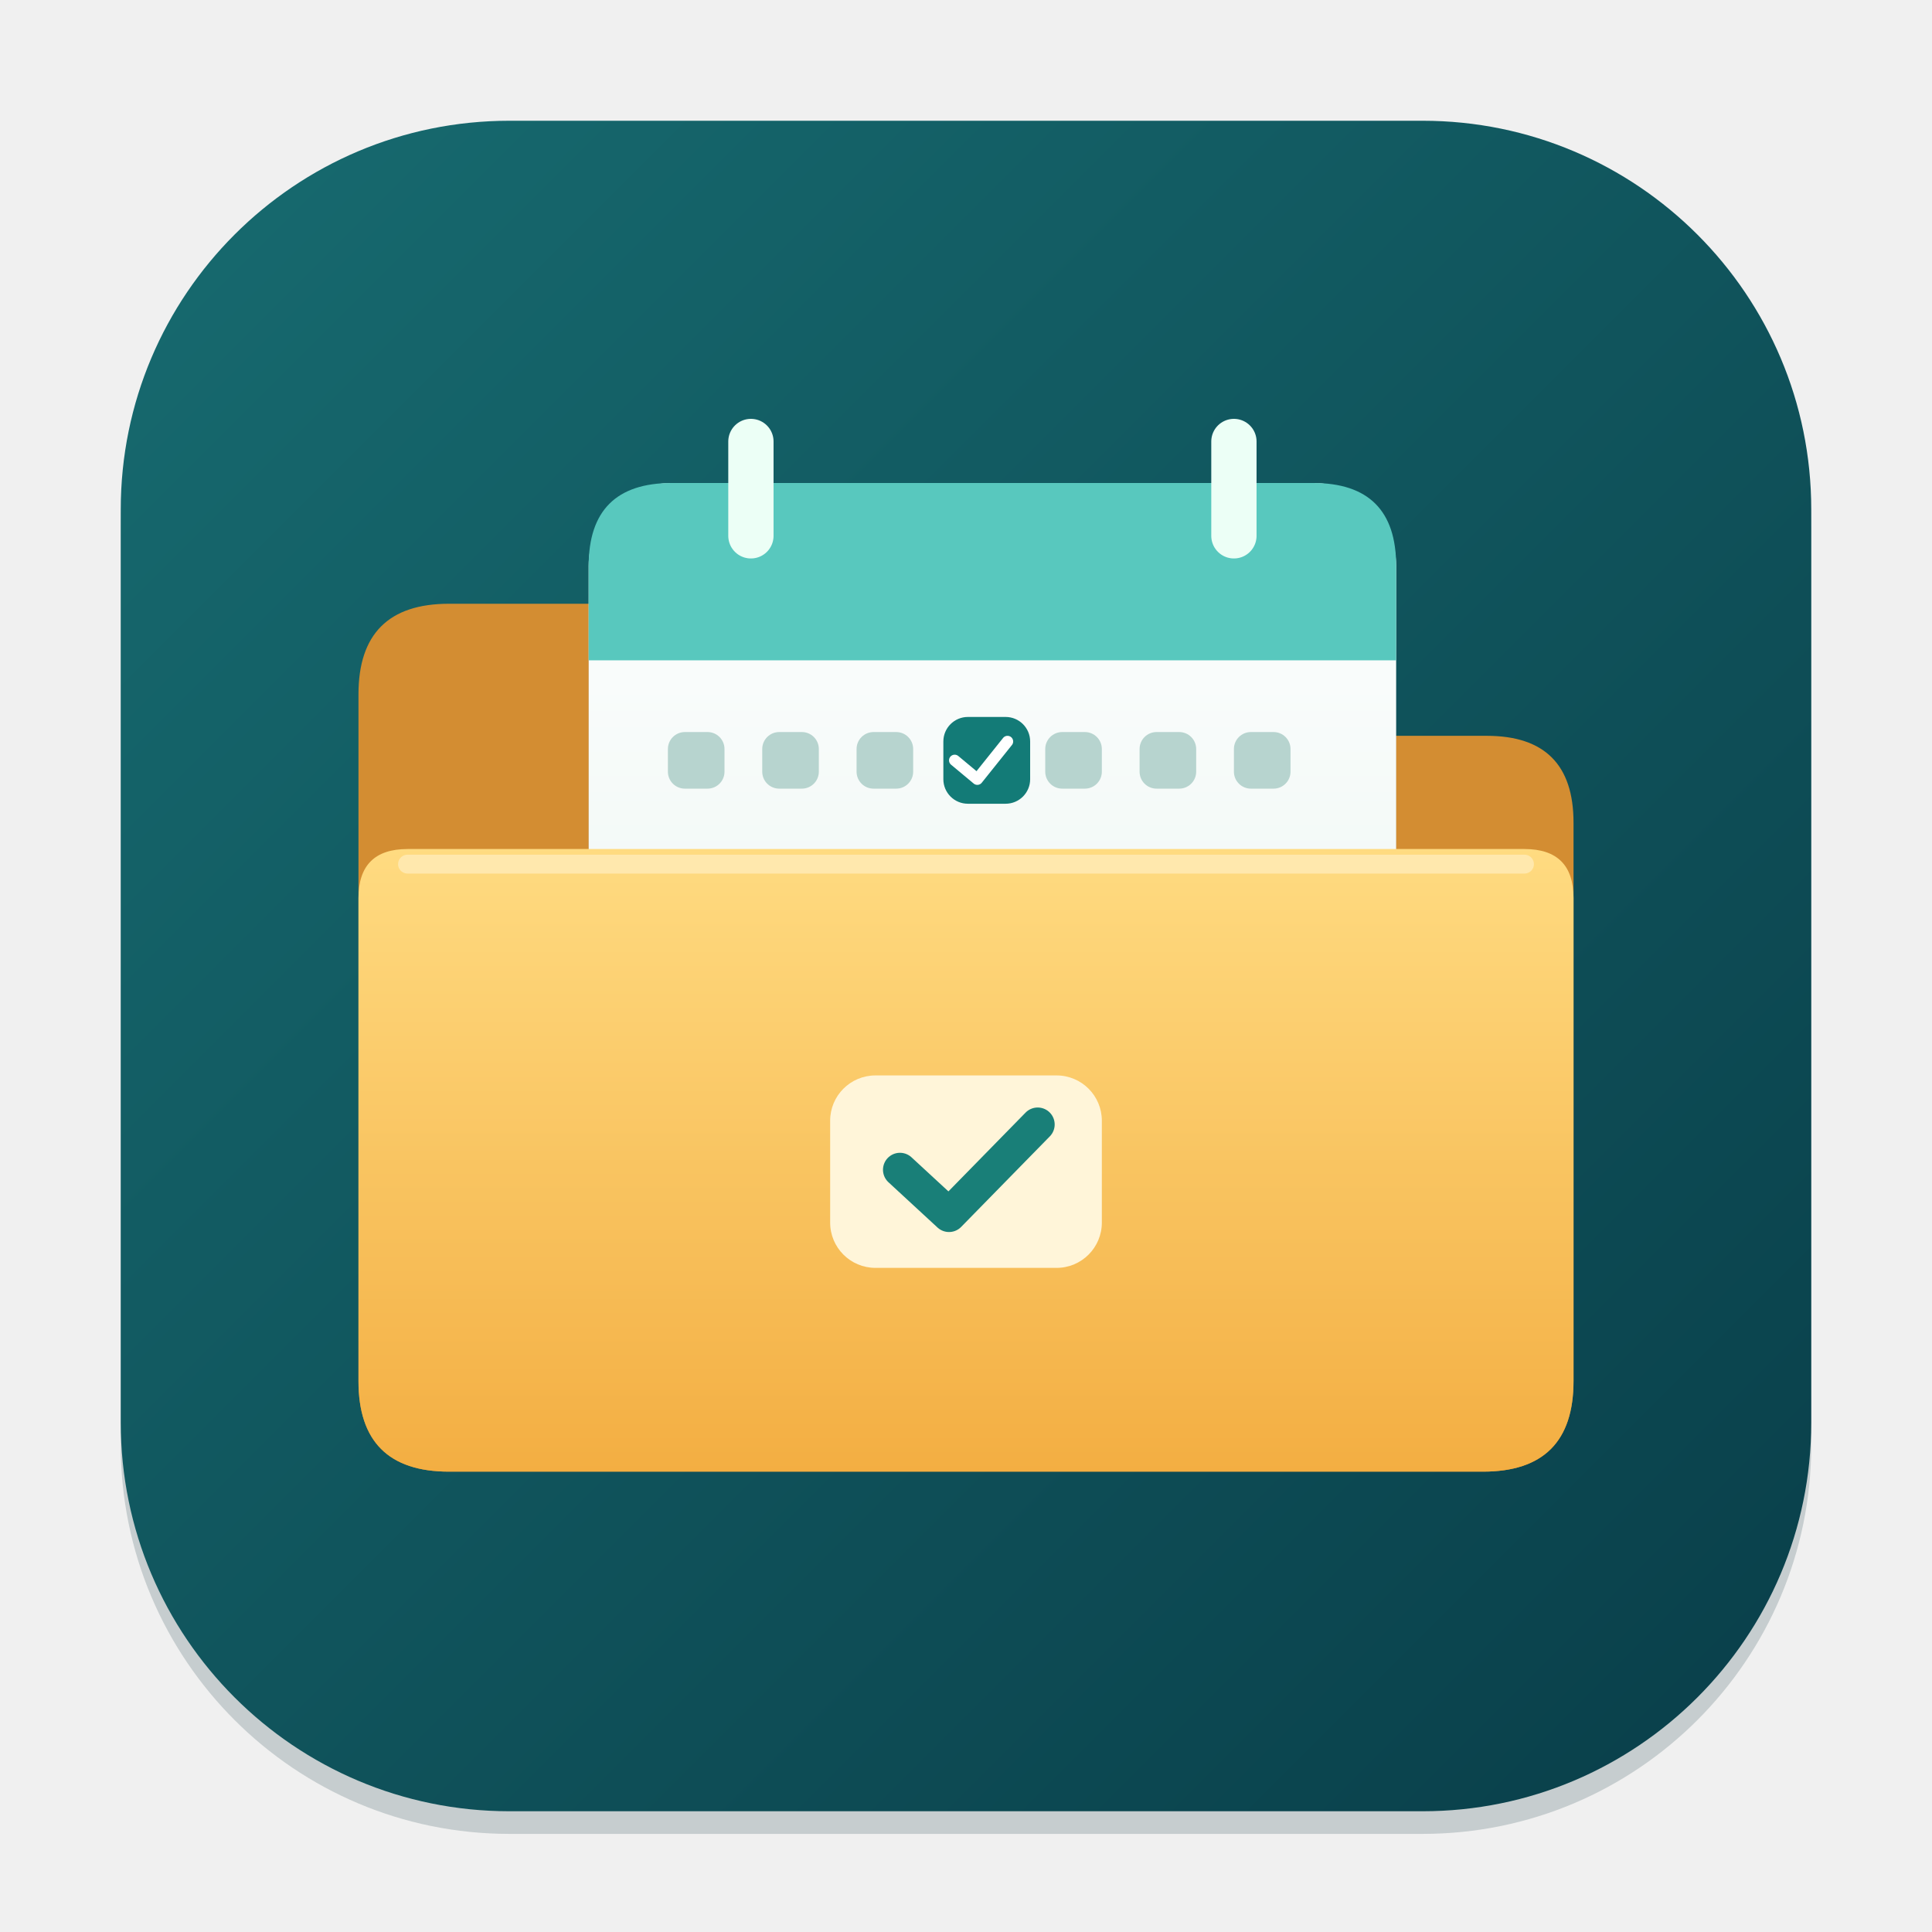
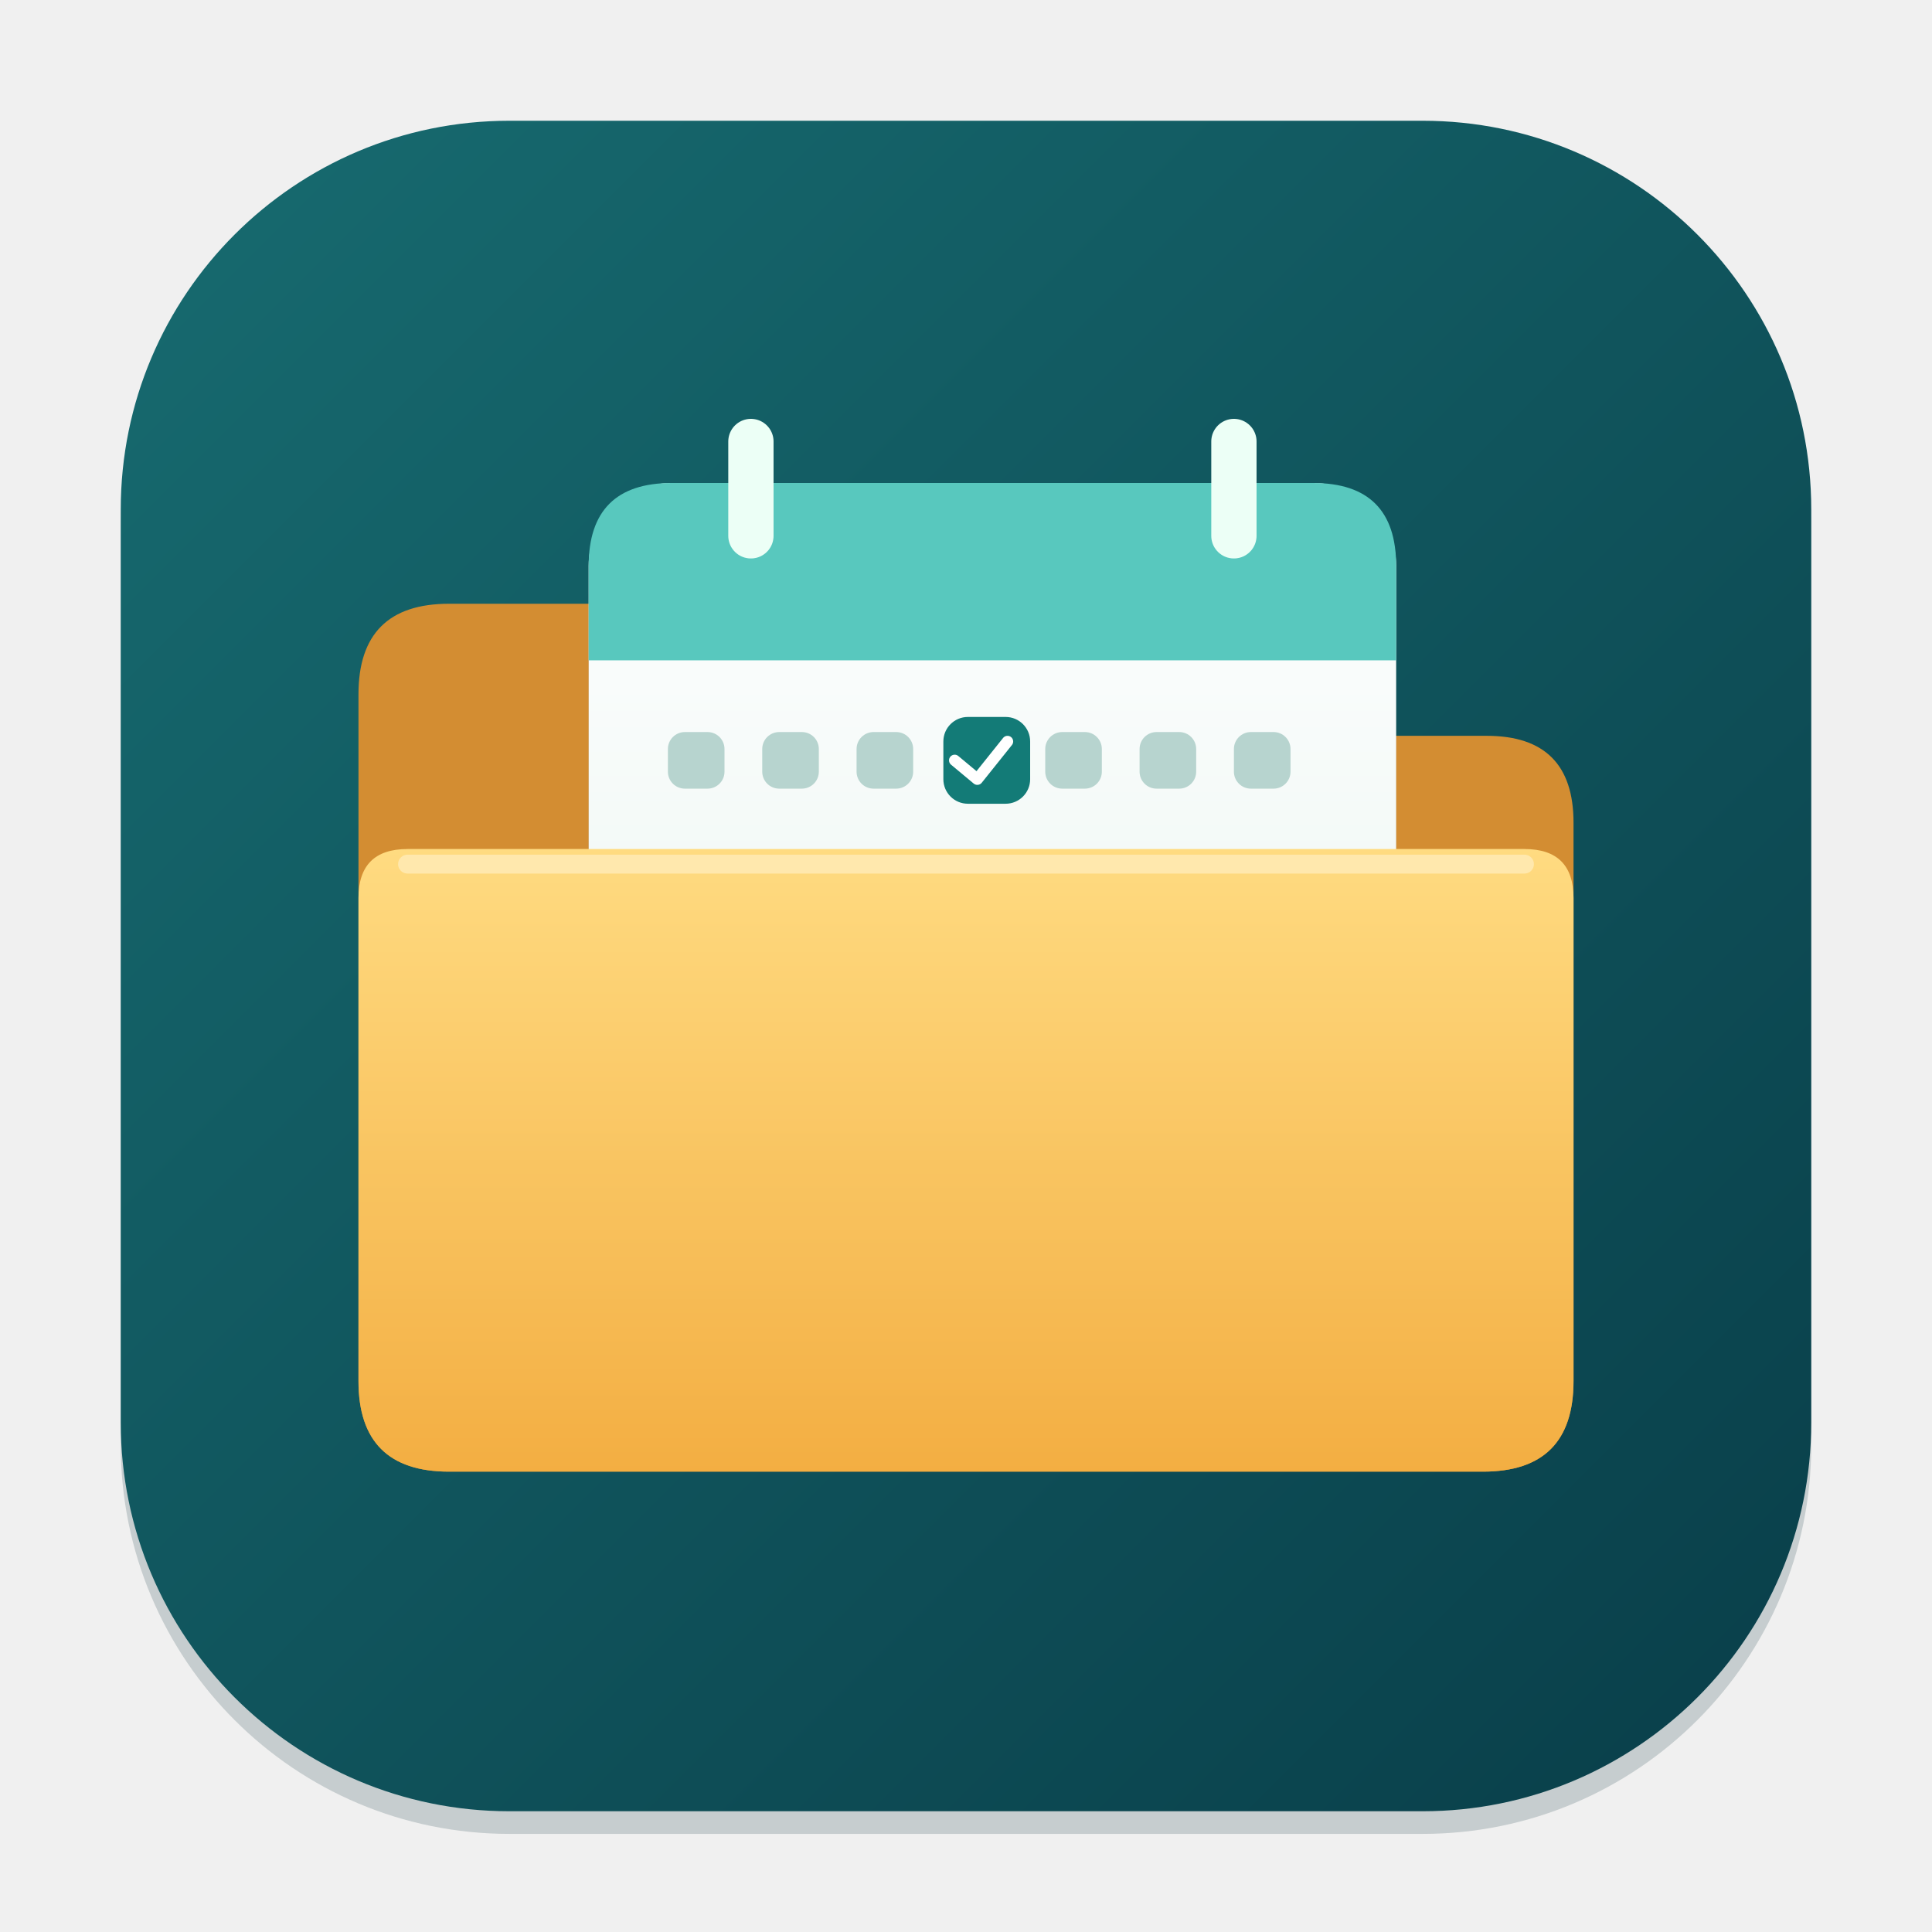
<svg xmlns="http://www.w3.org/2000/svg" width="1024" height="1024" viewBox="0 0 1024 1024">
  <defs>
    <linearGradient id="tile" x1="0" y1="0" x2="1" y2="1">
      <stop stop-color="#176B70" />
      <stop offset="1" stop-color="#093E49" />
    </linearGradient>
    <linearGradient id="folder" x1="0" y1="0" x2="0" y2="1">
      <stop stop-color="#FFDB81" />
      <stop offset="1" stop-color="#F3AE42" />
    </linearGradient>
    <linearGradient id="paper" x1="0" y1="0" x2="0" y2="1">
      <stop stop-color="#FFFFFF" />
      <stop offset="1" stop-color="#E7F3EF" />
    </linearGradient>
  </defs>
  <rect x="64" y="76" width="896" height="896" rx="206" fill="#062C35" opacity=".18" />
  <rect x="64" y="64" width="896" height="896" rx="206" fill="url(#tile)" />
-   <path d="M190 368 Q190 320 238 320 H378 Q400 320 414 339 L454 390 H788 Q834 390 834 436 V732 Q834 780 786 780 H238 Q190 780 190 732Z" fill="#D38D32" />
+   <path id="folder-back" d="M190 368 Q190 320 238 320 H378 Q400 320 414 339 L454 390 H788 Q834 390 834 436 V732 Q834 780 786 780 H238 Q190 780 190 732Z" fill="#D38D32" />
  <rect x="312" y="272" width="428" height="414" rx="44" fill="#062C35" opacity=".22" />
-   <rect x="312" y="256" width="428" height="414" rx="44" fill="url(#paper)" />
-   <path d="M356 256 H696 Q740 256 740 300 V350 H312 V300 Q312 256 356 256Z" fill="#58C8BE" />
-   <path d="M398 234 V284 M654 234 V284" stroke="#ECFFF6" stroke-width="24" stroke-linecap="round" />
-   <g fill="#B7D4CF">
-     <rect x="354" y="388" width="30" height="30" rx="9" />
-     <rect x="404" y="388" width="30" height="30" rx="9" />
-     <rect x="454" y="388" width="30" height="30" rx="9" />
-     <rect x="554" y="388" width="30" height="30" rx="9" />
-     <rect x="604" y="388" width="30" height="30" rx="9" />
-     <rect x="654" y="388" width="30" height="30" rx="9" />
+   <g id="calendar">
+     <rect x="312" y="256" width="428" height="414" rx="44" fill="url(#paper)" />
+     <path d="M356 256 H696 Q740 256 740 300 V350 H312 V300 Q312 256 356 256Z" fill="#58C8BE" />
+     <path d="M398 234 V284 M654 234 V284" stroke="#ECFFF6" stroke-width="24" stroke-linecap="round" />
+     <g fill="#B7D4CF">
+       <rect x="354" y="388" width="30" height="30" rx="9" />
+       <rect x="404" y="388" width="30" height="30" rx="9" />
+       <rect x="454" y="388" width="30" height="30" rx="9" />
+       <rect x="554" y="388" width="30" height="30" rx="9" />
+       <rect x="604" y="388" width="30" height="30" rx="9" />
+       <rect x="654" y="388" width="30" height="30" rx="9" />
+     </g>
+     <rect x="500" y="380" width="46" height="46" rx="13" fill="#137B77" />
+     <path d="M506 403 L518 413 L534 393" fill="none" stroke="#FFFFFF" stroke-width="6" stroke-linecap="round" stroke-linejoin="round" />
  </g>
-   <rect x="500" y="380" width="46" height="46" rx="13" fill="#137B77" />
-   <path d="M506 403 L518 413 L534 393" fill="none" stroke="#FFFFFF" stroke-width="6" stroke-linecap="round" stroke-linejoin="round" />
-   <path d="M190 476 Q190 450 216 450 H808 Q834 450 834 476 V732 Q834 780 786 780 H238 Q190 780 190 732Z" fill="url(#folder)" />
+   <path id="folder-front" d="M190 476 Q190 450 216 450 H808 Q834 450 834 476 V732 Q834 780 786 780 H238 Q190 780 190 732Z" fill="url(#folder)" />
  <path d="M216 458 H808" stroke="#FFE8AD" stroke-width="10" stroke-linecap="round" />
-   <rect x="440" y="570" width="144" height="102" rx="24" fill="#FFF5D9" />
-   <path d="M477 620 L503 644 L550 596" fill="none" stroke="#197F78" stroke-width="18" stroke-linecap="round" stroke-linejoin="round" />
</svg>
